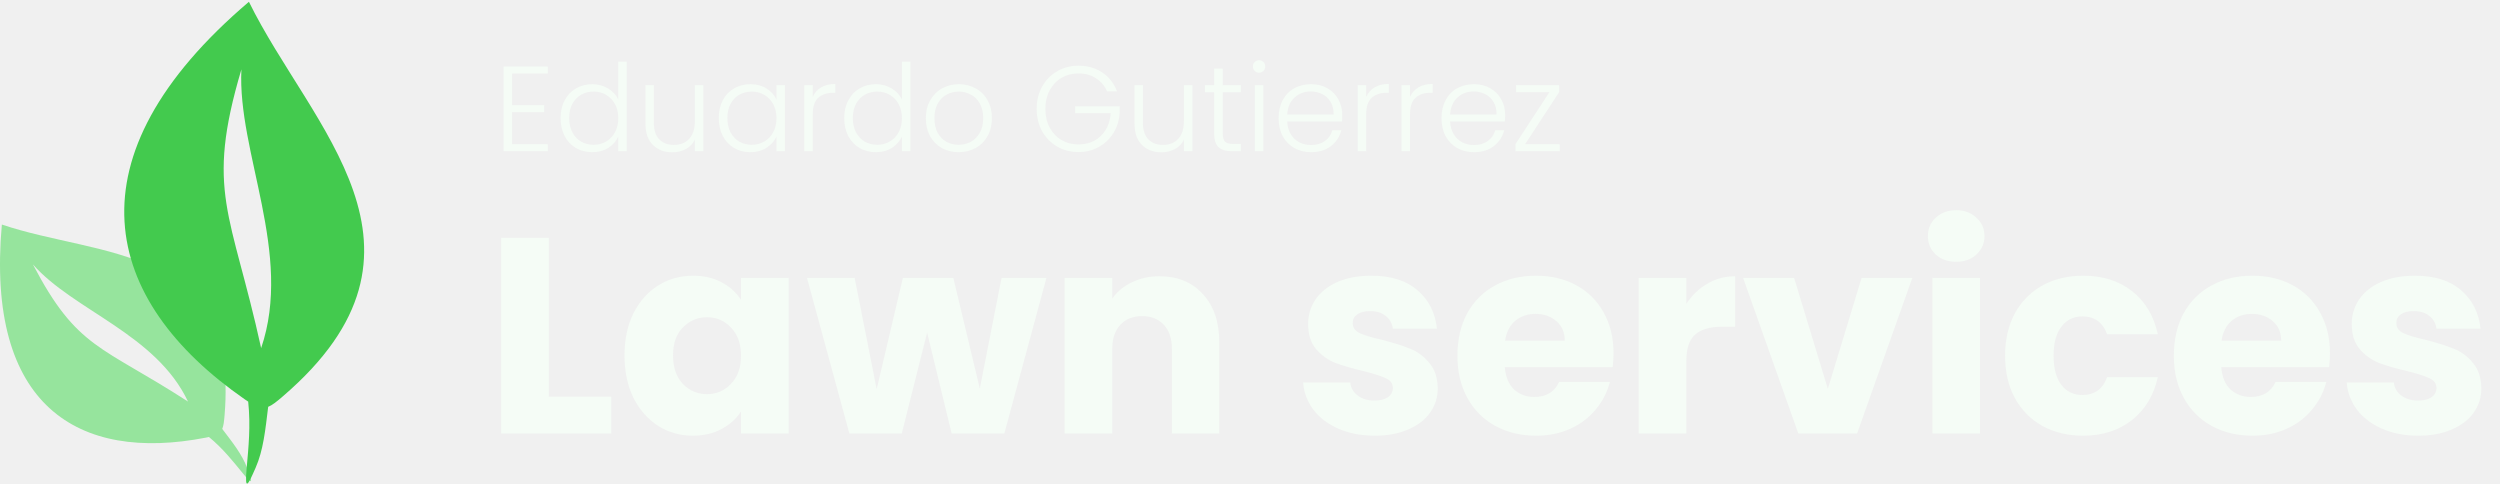
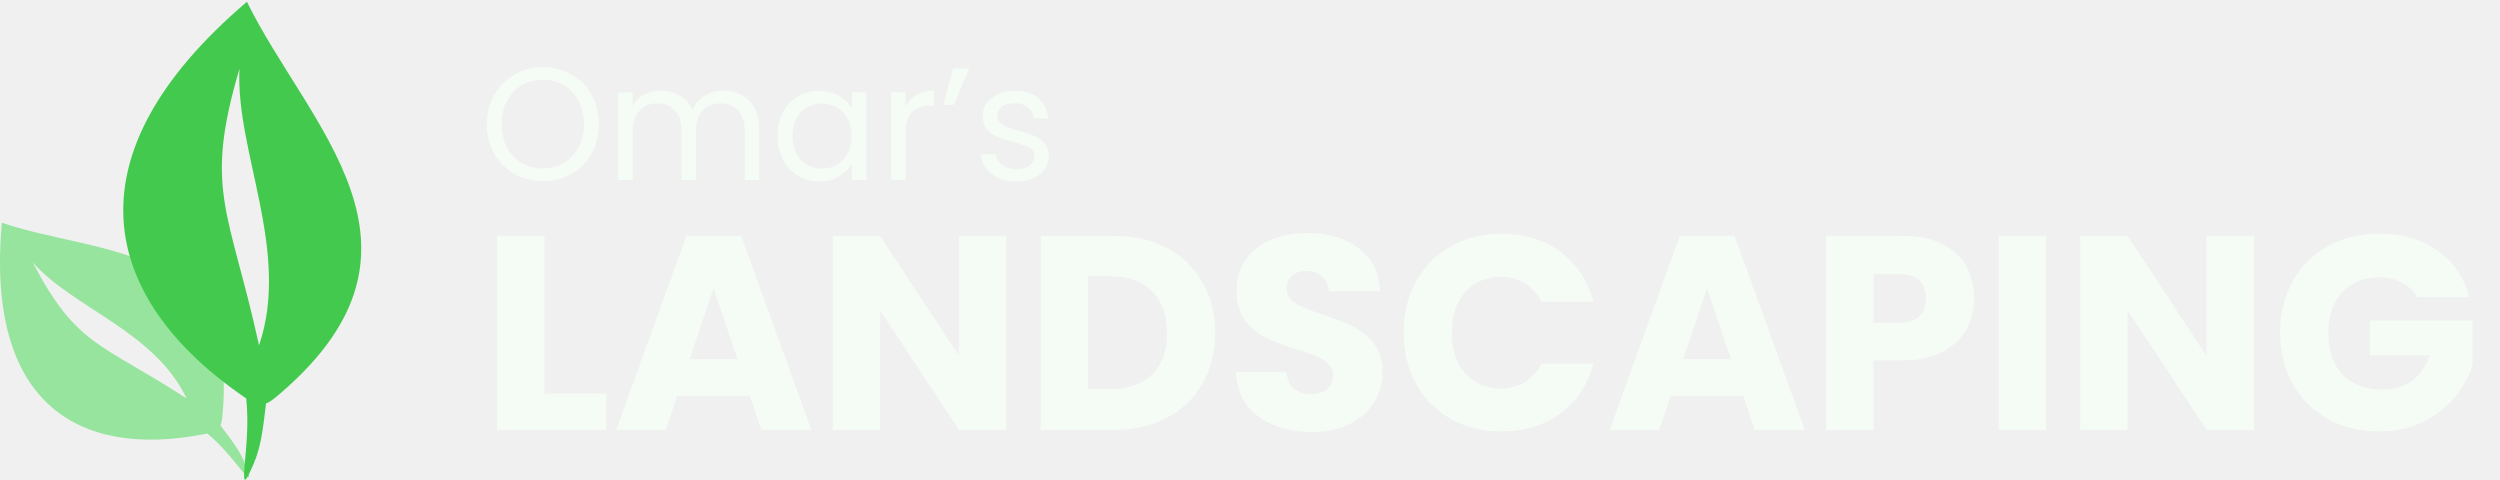
- <svg xmlns="http://www.w3.org/2000/svg" width="248" height="48" viewBox="0 0 248 48" fill="none">
-   <g clip-path="url(#clip0_412_271)">
-     <path fill-rule="evenodd" clip-rule="evenodd" d="M22.044 42.547C23.106 43.939 24.022 45.095 24.519 46.425C25.002 47.721 25.199 48.312 24.101 46.969C23.078 45.718 22.124 44.502 20.726 43.348C20.627 43.371 20.523 43.392 20.411 43.415C7.774 45.876 -1.431 40.299 0.184 22.274C9.92 25.58 23.706 24.238 22.278 41.177C22.227 41.807 22.179 42.238 22.044 42.547ZM18.652 39.837C15.476 33.125 7.316 30.823 3.267 26.233C7.662 34.641 10.059 34.271 18.652 39.837Z" fill="#96E49D" />
+ <svg xmlns="http://www.w3.org/2000/svg" width="250" height="48" viewBox="0 0 250 48" fill="none">
+   <g clip-path="url(#clip0_399_65)">
+     <path fill-rule="evenodd" clip-rule="evenodd" d="M22.044 42.547C23.106 43.939 24.022 45.095 24.519 46.425C25.002 47.721 25.199 48.312 24.101 46.969C23.078 45.718 22.124 44.502 20.726 43.348C20.627 43.371 20.523 43.392 20.411 43.415C7.774 45.876 -1.431 40.299 0.184 22.274C9.92 25.58 23.706 24.238 22.278 41.177C22.227 41.807 22.179 42.238 22.044 42.547ZM18.652 39.837C15.476 33.125 7.316 30.823 3.267 26.233C7.662 34.641 10.059 34.27 18.652 39.837Z" fill="#96E49D" />
  </g>
-   <g clip-path="url(#clip1_412_271)">
-     <path fill-rule="evenodd" clip-rule="evenodd" d="M26.603 40.356C26.32 42.692 26.118 44.665 25.359 46.397C24.619 48.086 24.26 48.832 24.463 46.508C24.653 44.343 24.875 42.277 24.621 39.842C24.506 39.767 24.39 39.687 24.263 39.601C10.079 29.743 6.544 15.614 24.693 0.177C30.822 12.676 45.058 24.696 28.087 39.291C27.458 39.836 27.015 40.195 26.603 40.356ZM25.905 34.533C29.101 25.144 23.531 15.11 23.948 6.881C20.336 19.044 22.938 21.004 25.905 34.533Z" fill="#43CA4E" />
+   <g clip-path="url(#clip1_399_65)">
+     <path fill-rule="evenodd" clip-rule="evenodd" d="M26.603 40.356C26.32 42.692 26.118 44.665 25.359 46.397C24.619 48.086 24.26 48.832 24.463 46.508C24.653 44.343 24.875 42.277 24.621 39.842C24.506 39.768 24.39 39.687 24.263 39.601C10.079 29.743 6.544 15.614 24.693 0.177C30.822 12.676 45.058 24.696 28.087 39.291C27.458 39.836 27.015 40.195 26.603 40.356ZM25.905 34.533C29.101 25.144 23.531 15.11 23.948 6.881C20.336 19.044 22.938 21.004 25.905 34.533Z" fill="#43CA4E" />
  </g>
-   <path d="M50.8 7.296V10.428H53.98V11.124H50.8V14.304H54.34V15H49.96V6.6H54.34V7.296H50.8ZM55.611 11.712C55.611 11.04 55.747 10.452 56.019 9.948C56.291 9.436 56.663 9.044 57.135 8.772C57.615 8.492 58.155 8.352 58.755 8.352C59.331 8.352 59.851 8.492 60.315 8.772C60.779 9.052 61.119 9.416 61.335 9.864V6.12H62.175V15H61.335V13.536C61.135 13.992 60.807 14.368 60.351 14.664C59.895 14.952 59.359 15.096 58.743 15.096C58.143 15.096 57.603 14.956 57.123 14.676C56.651 14.396 56.279 14 56.007 13.488C55.743 12.976 55.611 12.384 55.611 11.712ZM61.335 11.724C61.335 11.196 61.227 10.732 61.011 10.332C60.795 9.932 60.499 9.624 60.123 9.408C59.755 9.192 59.347 9.084 58.899 9.084C58.435 9.084 58.019 9.188 57.651 9.396C57.283 9.604 56.991 9.908 56.775 10.308C56.567 10.7 56.463 11.168 56.463 11.712C56.463 12.248 56.567 12.72 56.775 13.128C56.991 13.528 57.283 13.836 57.651 14.052C58.019 14.26 58.435 14.364 58.899 14.364C59.347 14.364 59.755 14.256 60.123 14.04C60.499 13.824 60.795 13.516 61.011 13.116C61.227 12.716 61.335 12.252 61.335 11.724ZM69.769 8.448V15H68.929V13.848C68.737 14.256 68.441 14.568 68.041 14.784C67.641 15 67.193 15.108 66.697 15.108C65.913 15.108 65.273 14.868 64.777 14.388C64.281 13.9 64.033 13.196 64.033 12.276V8.448H64.861V12.18C64.861 12.892 65.037 13.436 65.389 13.812C65.749 14.188 66.237 14.376 66.853 14.376C67.485 14.376 67.989 14.176 68.365 13.776C68.741 13.376 68.929 12.788 68.929 12.012V8.448H69.769ZM71.303 11.712C71.303 11.04 71.435 10.452 71.699 9.948C71.971 9.436 72.343 9.044 72.815 8.772C73.295 8.492 73.835 8.352 74.435 8.352C75.059 8.352 75.595 8.496 76.043 8.784C76.499 9.072 76.827 9.44 77.027 9.888V8.448H77.867V15H77.027V13.548C76.819 13.996 76.487 14.368 76.031 14.664C75.583 14.952 75.047 15.096 74.423 15.096C73.831 15.096 73.295 14.956 72.815 14.676C72.343 14.396 71.971 14 71.699 13.488C71.435 12.976 71.303 12.384 71.303 11.712ZM77.027 11.724C77.027 11.196 76.919 10.732 76.703 10.332C76.487 9.932 76.191 9.624 75.815 9.408C75.447 9.192 75.039 9.084 74.591 9.084C74.127 9.084 73.711 9.188 73.343 9.396C72.975 9.604 72.683 9.908 72.467 10.308C72.259 10.7 72.155 11.168 72.155 11.712C72.155 12.248 72.259 12.72 72.467 13.128C72.683 13.528 72.975 13.836 73.343 14.052C73.711 14.26 74.127 14.364 74.591 14.364C75.039 14.364 75.447 14.256 75.815 14.04C76.191 13.824 76.487 13.516 76.703 13.116C76.919 12.716 77.027 12.252 77.027 11.724ZM80.624 9.612C80.808 9.204 81.088 8.888 81.464 8.664C81.848 8.44 82.316 8.328 82.868 8.328V9.204H82.64C82.032 9.204 81.544 9.368 81.176 9.696C80.808 10.024 80.624 10.572 80.624 11.34V15H79.784V8.448H80.624V9.612ZM83.748 11.712C83.748 11.04 83.884 10.452 84.156 9.948C84.428 9.436 84.8 9.044 85.272 8.772C85.752 8.492 86.292 8.352 86.892 8.352C87.468 8.352 87.988 8.492 88.452 8.772C88.916 9.052 89.256 9.416 89.472 9.864V6.12H90.312V15H89.472V13.536C89.272 13.992 88.944 14.368 88.488 14.664C88.032 14.952 87.496 15.096 86.88 15.096C86.28 15.096 85.74 14.956 85.26 14.676C84.788 14.396 84.416 14 84.144 13.488C83.88 12.976 83.748 12.384 83.748 11.712ZM89.472 11.724C89.472 11.196 89.364 10.732 89.148 10.332C88.932 9.932 88.636 9.624 88.26 9.408C87.892 9.192 87.484 9.084 87.036 9.084C86.572 9.084 86.156 9.188 85.788 9.396C85.42 9.604 85.128 9.908 84.912 10.308C84.704 10.7 84.6 11.168 84.6 11.712C84.6 12.248 84.704 12.72 84.912 13.128C85.128 13.528 85.42 13.836 85.788 14.052C86.156 14.26 86.572 14.364 87.036 14.364C87.484 14.364 87.892 14.256 88.26 14.04C88.636 13.824 88.932 13.516 89.148 13.116C89.364 12.716 89.472 12.252 89.472 11.724ZM95.097 15.096C94.481 15.096 93.925 14.96 93.43 14.688C92.942 14.408 92.553 14.016 92.266 13.512C91.986 13 91.846 12.404 91.846 11.724C91.846 11.044 91.99 10.452 92.278 9.948C92.566 9.436 92.957 9.044 93.454 8.772C93.95 8.492 94.505 8.352 95.121 8.352C95.737 8.352 96.293 8.492 96.79 8.772C97.293 9.044 97.686 9.436 97.966 9.948C98.254 10.452 98.397 11.044 98.397 11.724C98.397 12.396 98.254 12.988 97.966 13.5C97.677 14.012 97.281 14.408 96.778 14.688C96.273 14.96 95.713 15.096 95.097 15.096ZM95.097 14.364C95.529 14.364 95.93 14.268 96.297 14.076C96.665 13.876 96.962 13.58 97.186 13.188C97.418 12.788 97.534 12.3 97.534 11.724C97.534 11.148 97.421 10.664 97.198 10.272C96.974 9.872 96.677 9.576 96.309 9.384C95.942 9.184 95.541 9.084 95.109 9.084C94.677 9.084 94.278 9.184 93.909 9.384C93.541 9.576 93.246 9.872 93.022 10.272C92.805 10.664 92.698 11.148 92.698 11.724C92.698 12.3 92.805 12.788 93.022 13.188C93.246 13.58 93.537 13.876 93.897 14.076C94.266 14.268 94.665 14.364 95.097 14.364ZM109.822 9.06C109.582 8.508 109.214 8.076 108.718 7.764C108.23 7.444 107.654 7.284 106.99 7.284C106.366 7.284 105.806 7.428 105.31 7.716C104.814 8.004 104.422 8.416 104.134 8.952C103.846 9.48 103.702 10.096 103.702 10.8C103.702 11.504 103.846 12.124 104.134 12.66C104.422 13.196 104.814 13.608 105.31 13.896C105.806 14.184 106.366 14.328 106.99 14.328C107.574 14.328 108.098 14.204 108.562 13.956C109.034 13.7 109.41 13.34 109.69 12.876C109.978 12.404 110.142 11.856 110.182 11.232H106.654V10.548H111.07V11.16C111.03 11.896 110.83 12.564 110.47 13.164C110.11 13.756 109.626 14.224 109.018 14.568C108.418 14.912 107.742 15.084 106.99 15.084C106.214 15.084 105.51 14.904 104.878 14.544C104.246 14.176 103.746 13.668 103.378 13.02C103.018 12.364 102.838 11.624 102.838 10.8C102.838 9.976 103.018 9.24 103.378 8.592C103.746 7.936 104.246 7.428 104.878 7.068C105.51 6.7 106.214 6.516 106.99 6.516C107.886 6.516 108.67 6.74 109.342 7.188C110.014 7.636 110.502 8.26 110.806 9.06H109.822ZM118.284 8.448V15H117.444V13.848C117.252 14.256 116.956 14.568 116.556 14.784C116.156 15 115.708 15.108 115.212 15.108C114.428 15.108 113.788 14.868 113.292 14.388C112.796 13.9 112.548 13.196 112.548 12.276V8.448H113.376V12.18C113.376 12.892 113.552 13.436 113.904 13.812C114.264 14.188 114.752 14.376 115.368 14.376C116 14.376 116.504 14.176 116.88 13.776C117.256 13.376 117.444 12.788 117.444 12.012V8.448H118.284ZM121.294 9.156V13.224C121.294 13.624 121.37 13.9 121.522 14.052C121.674 14.204 121.942 14.28 122.326 14.28H123.094V15H122.194C121.602 15 121.162 14.864 120.874 14.592C120.586 14.312 120.442 13.856 120.442 13.224V9.156H119.53V8.448H120.442V6.804H121.294V8.448H123.094V9.156H121.294ZM124.9 7.212C124.732 7.212 124.588 7.152 124.468 7.032C124.348 6.912 124.288 6.764 124.288 6.588C124.288 6.412 124.348 6.268 124.468 6.156C124.588 6.036 124.732 5.976 124.9 5.976C125.068 5.976 125.212 6.036 125.332 6.156C125.452 6.268 125.512 6.412 125.512 6.588C125.512 6.764 125.452 6.912 125.332 7.032C125.212 7.152 125.068 7.212 124.9 7.212ZM125.32 8.448V15H124.48V8.448H125.32ZM133.15 11.388C133.15 11.676 133.142 11.896 133.126 12.048H127.69C127.714 12.544 127.834 12.968 128.05 13.32C128.266 13.672 128.55 13.94 128.902 14.124C129.254 14.3 129.638 14.388 130.054 14.388C130.598 14.388 131.054 14.256 131.422 13.992C131.798 13.728 132.046 13.372 132.166 12.924H133.054C132.894 13.564 132.55 14.088 132.022 14.496C131.502 14.896 130.846 15.096 130.054 15.096C129.438 15.096 128.886 14.96 128.398 14.688C127.91 14.408 127.526 14.016 127.246 13.512C126.974 13 126.838 12.404 126.838 11.724C126.838 11.044 126.974 10.448 127.246 9.936C127.518 9.424 127.898 9.032 128.386 8.76C128.874 8.488 129.43 8.352 130.054 8.352C130.678 8.352 131.222 8.488 131.686 8.76C132.158 9.032 132.518 9.4 132.766 9.864C133.022 10.32 133.15 10.828 133.15 11.388ZM132.298 11.364C132.306 10.876 132.206 10.46 131.998 10.116C131.798 9.772 131.522 9.512 131.17 9.336C130.818 9.16 130.434 9.072 130.018 9.072C129.394 9.072 128.862 9.272 128.422 9.672C127.982 10.072 127.738 10.636 127.69 11.364H132.298ZM135.527 9.612C135.711 9.204 135.991 8.888 136.367 8.664C136.751 8.44 137.219 8.328 137.771 8.328V9.204H137.543C136.935 9.204 136.447 9.368 136.079 9.696C135.711 10.024 135.527 10.572 135.527 11.34V15H134.687V8.448H135.527V9.612ZM139.874 9.612C140.058 9.204 140.338 8.888 140.714 8.664C141.098 8.44 141.566 8.328 142.118 8.328V9.204H141.89C141.282 9.204 140.794 9.368 140.426 9.696C140.058 10.024 139.874 10.572 139.874 11.34V15H139.034V8.448H139.874V9.612ZM149.31 11.388C149.31 11.676 149.302 11.896 149.286 12.048H143.85C143.874 12.544 143.994 12.968 144.21 13.32C144.426 13.672 144.71 13.94 145.062 14.124C145.414 14.3 145.798 14.388 146.214 14.388C146.758 14.388 147.214 14.256 147.582 13.992C147.958 13.728 148.206 13.372 148.326 12.924H149.214C149.054 13.564 148.71 14.088 148.182 14.496C147.662 14.896 147.006 15.096 146.214 15.096C145.598 15.096 145.046 14.96 144.558 14.688C144.07 14.408 143.686 14.016 143.406 13.512C143.134 13 142.998 12.404 142.998 11.724C142.998 11.044 143.134 10.448 143.406 9.936C143.678 9.424 144.058 9.032 144.546 8.76C145.034 8.488 145.59 8.352 146.214 8.352C146.838 8.352 147.382 8.488 147.846 8.76C148.318 9.032 148.678 9.4 148.926 9.864C149.182 10.32 149.31 10.828 149.31 11.388ZM148.458 11.364C148.466 10.876 148.366 10.46 148.158 10.116C147.958 9.772 147.682 9.512 147.33 9.336C146.978 9.16 146.594 9.072 146.178 9.072C145.554 9.072 145.022 9.272 144.582 9.672C144.142 10.072 143.898 10.636 143.85 11.364H148.458ZM151.291 14.304H154.723V15H150.331V14.304L153.703 9.144H150.391V8.448H154.663V9.144L151.291 14.304Z" fill="#F5FCF6" />
-   <path d="M54.443 39.35H60.636V43H49.714V23.59H54.443V39.35ZM61.951 35.258C61.951 33.673 62.246 32.281 62.836 31.083C63.444 29.885 64.264 28.963 65.297 28.318C66.329 27.673 67.481 27.35 68.753 27.35C69.841 27.35 70.79 27.571 71.601 28.014C72.43 28.456 73.067 29.037 73.509 29.756V27.571H78.237V43H73.509V40.816C73.048 41.535 72.403 42.115 71.573 42.558C70.762 43 69.813 43.221 68.725 43.221C67.472 43.221 66.329 42.899 65.297 42.253C64.264 41.59 63.444 40.659 62.836 39.461C62.246 38.244 61.951 36.843 61.951 35.258ZM73.509 35.286C73.509 34.106 73.177 33.175 72.513 32.493C71.868 31.811 71.076 31.47 70.136 31.47C69.195 31.47 68.394 31.811 67.73 32.493C67.085 33.157 66.762 34.078 66.762 35.258C66.762 36.438 67.085 37.378 67.73 38.078C68.394 38.76 69.195 39.101 70.136 39.101C71.076 39.101 71.868 38.76 72.513 38.078C73.177 37.396 73.509 36.465 73.509 35.286ZM103.805 27.571L99.63 43H94.404L91.971 32.991L89.455 43H84.257L80.054 27.571H84.782L86.966 38.604L89.566 27.571H94.57L97.197 38.548L99.354 27.571H103.805ZM115.009 27.405C116.816 27.405 118.254 27.995 119.323 29.175C120.41 30.336 120.954 31.94 120.954 33.986V43H116.254V34.622C116.254 33.59 115.986 32.788 115.452 32.217C114.917 31.645 114.198 31.359 113.295 31.359C112.392 31.359 111.673 31.645 111.138 32.217C110.604 32.788 110.336 33.59 110.336 34.622V43H105.608V27.571H110.336V29.617C110.816 28.935 111.461 28.401 112.272 28.014C113.083 27.608 113.996 27.405 115.009 27.405ZM136.376 43.221C135.03 43.221 133.832 42.991 132.781 42.53C131.73 42.069 130.901 41.442 130.293 40.65C129.684 39.839 129.343 38.935 129.27 37.94H133.942C133.998 38.475 134.247 38.908 134.689 39.24C135.131 39.571 135.675 39.737 136.32 39.737C136.91 39.737 137.362 39.627 137.675 39.406C138.007 39.166 138.173 38.862 138.173 38.493C138.173 38.051 137.942 37.728 137.482 37.525C137.021 37.304 136.274 37.065 135.242 36.806C134.136 36.548 133.214 36.281 132.477 36.005C131.74 35.71 131.104 35.258 130.569 34.65C130.035 34.023 129.767 33.184 129.767 32.133C129.767 31.249 130.007 30.447 130.486 29.728C130.984 28.991 131.703 28.41 132.643 27.986C133.601 27.562 134.735 27.35 136.044 27.35C137.979 27.35 139.5 27.829 140.606 28.788C141.731 29.746 142.376 31.018 142.542 32.604H138.173C138.099 32.069 137.86 31.645 137.454 31.332C137.067 31.018 136.551 30.862 135.906 30.862C135.353 30.862 134.929 30.972 134.634 31.193C134.339 31.396 134.191 31.682 134.191 32.051C134.191 32.493 134.422 32.825 134.883 33.046C135.362 33.267 136.099 33.488 137.095 33.71C138.237 34.005 139.168 34.3 139.887 34.594C140.606 34.871 141.233 35.332 141.767 35.977C142.32 36.604 142.606 37.452 142.625 38.521C142.625 39.424 142.366 40.235 141.85 40.954C141.353 41.654 140.625 42.207 139.666 42.613C138.726 43.018 137.629 43.221 136.376 43.221ZM160.061 35.037C160.061 35.479 160.033 35.94 159.978 36.419H149.278C149.351 37.378 149.656 38.115 150.19 38.631C150.743 39.129 151.416 39.378 152.209 39.378C153.388 39.378 154.209 38.88 154.669 37.885H159.702C159.444 38.899 158.974 39.811 158.292 40.622C157.628 41.433 156.789 42.069 155.775 42.53C154.762 42.991 153.628 43.221 152.374 43.221C150.863 43.221 149.517 42.899 148.338 42.253C147.158 41.608 146.236 40.687 145.573 39.488C144.909 38.29 144.577 36.889 144.577 35.286C144.577 33.682 144.9 32.281 145.545 31.083C146.208 29.885 147.13 28.963 148.31 28.318C149.49 27.673 150.844 27.35 152.374 27.35C153.868 27.35 155.195 27.663 156.356 28.29C157.517 28.917 158.421 29.811 159.066 30.972C159.729 32.133 160.061 33.488 160.061 35.037ZM155.222 33.793C155.222 32.981 154.946 32.336 154.393 31.857C153.84 31.378 153.149 31.138 152.319 31.138C151.526 31.138 150.854 31.369 150.301 31.829C149.766 32.29 149.434 32.945 149.305 33.793H155.222ZM167.284 30.143C167.837 29.295 168.528 28.631 169.357 28.152C170.187 27.654 171.109 27.405 172.122 27.405V32.41H170.823C169.643 32.41 168.758 32.668 168.168 33.184C167.579 33.682 167.284 34.567 167.284 35.839V43H162.555V27.571H167.284V30.143ZM181.322 38.576L184.668 27.571H189.7L184.226 43H178.392L172.917 27.571H177.977L181.322 38.576ZM194.068 25.968C193.239 25.968 192.557 25.728 192.022 25.249C191.506 24.751 191.248 24.143 191.248 23.424C191.248 22.686 191.506 22.078 192.022 21.599C192.557 21.101 193.239 20.852 194.068 20.852C194.88 20.852 195.543 21.101 196.059 21.599C196.594 22.078 196.861 22.686 196.861 23.424C196.861 24.143 196.594 24.751 196.059 25.249C195.543 25.728 194.88 25.968 194.068 25.968ZM196.419 27.571V43H191.691V27.571H196.419ZM198.905 35.286C198.905 33.682 199.228 32.281 199.873 31.083C200.536 29.885 201.449 28.963 202.61 28.318C203.79 27.673 205.136 27.35 206.647 27.35C208.583 27.35 210.195 27.857 211.486 28.871C212.795 29.885 213.652 31.313 214.057 33.157H209.025C208.601 31.977 207.781 31.387 206.564 31.387C205.698 31.387 205.006 31.728 204.49 32.41C203.974 33.074 203.716 34.032 203.716 35.286C203.716 36.539 203.974 37.507 204.49 38.189C205.006 38.852 205.698 39.184 206.564 39.184C207.781 39.184 208.601 38.594 209.025 37.415H214.057C213.652 39.221 212.795 40.641 211.486 41.673C210.177 42.705 208.564 43.221 206.647 43.221C205.136 43.221 203.79 42.899 202.61 42.253C201.449 41.608 200.536 40.687 199.873 39.488C199.228 38.29 198.905 36.889 198.905 35.286ZM231.13 35.037C231.13 35.479 231.103 35.94 231.047 36.419H220.347C220.421 37.378 220.725 38.115 221.259 38.631C221.812 39.129 222.485 39.378 223.278 39.378C224.457 39.378 225.278 38.88 225.739 37.885H230.771C230.513 38.899 230.043 39.811 229.361 40.622C228.697 41.433 227.858 42.069 226.845 42.53C225.831 42.991 224.697 43.221 223.444 43.221C221.932 43.221 220.586 42.899 219.407 42.253C218.227 41.608 217.305 40.687 216.642 39.488C215.978 38.29 215.646 36.889 215.646 35.286C215.646 33.682 215.969 32.281 216.614 31.083C217.278 29.885 218.199 28.963 219.379 28.318C220.559 27.673 221.914 27.35 223.444 27.35C224.937 27.35 226.264 27.663 227.425 28.29C228.586 28.917 229.49 29.811 230.135 30.972C230.798 32.133 231.13 33.488 231.13 35.037ZM226.292 33.793C226.292 32.981 226.015 32.336 225.462 31.857C224.909 31.378 224.218 31.138 223.388 31.138C222.596 31.138 221.923 31.369 221.37 31.829C220.835 32.29 220.503 32.945 220.374 33.793H226.292ZM239.901 43.221C238.556 43.221 237.357 42.991 236.307 42.53C235.256 42.069 234.426 41.442 233.818 40.65C233.21 39.839 232.869 38.935 232.795 37.94H237.468C237.523 38.475 237.772 38.908 238.215 39.24C238.657 39.571 239.201 39.737 239.846 39.737C240.436 39.737 240.887 39.627 241.201 39.406C241.533 39.166 241.698 38.862 241.698 38.493C241.698 38.051 241.468 37.728 241.007 37.525C240.546 37.304 239.8 37.065 238.768 36.806C237.662 36.548 236.74 36.281 236.003 36.005C235.265 35.71 234.629 35.258 234.095 34.65C233.56 34.023 233.293 33.184 233.293 32.133C233.293 31.249 233.532 30.447 234.012 29.728C234.509 28.991 235.228 28.41 236.168 27.986C237.127 27.562 238.261 27.35 239.569 27.35C241.505 27.35 243.026 27.829 244.132 28.788C245.256 29.746 245.901 31.018 246.067 32.604H241.698C241.625 32.069 241.385 31.645 240.98 31.332C240.592 31.018 240.076 30.862 239.431 30.862C238.878 30.862 238.454 30.972 238.159 31.193C237.864 31.396 237.717 31.682 237.717 32.051C237.717 32.493 237.947 32.825 238.408 33.046C238.887 33.267 239.625 33.488 240.62 33.71C241.763 34.005 242.694 34.3 243.413 34.594C244.132 34.871 244.758 35.332 245.293 35.977C245.846 36.604 246.132 37.452 246.15 38.521C246.15 39.424 245.892 40.235 245.376 40.954C244.878 41.654 244.15 42.207 243.192 42.613C242.251 43.018 241.155 43.221 239.901 43.221Z" fill="#F5FCF6" />
+   <path d="M54.288 18.112C53.253 18.112 52.309 17.872 51.456 17.392C50.603 16.901 49.925 16.224 49.424 15.36C48.933 14.485 48.688 13.504 48.688 12.416C48.688 11.328 48.933 10.352 49.424 9.488C49.925 8.613 50.603 7.936 51.456 7.456C52.309 6.965 53.253 6.72 54.288 6.72C55.333 6.72 56.283 6.965 57.136 7.456C57.989 7.936 58.661 8.608 59.152 9.472C59.643 10.336 59.888 11.317 59.888 12.416C59.888 13.515 59.643 14.496 59.152 15.36C58.661 16.224 57.989 16.901 57.136 17.392C56.283 17.872 55.333 18.112 54.288 18.112ZM54.288 16.848C55.067 16.848 55.765 16.667 56.384 16.304C57.013 15.941 57.504 15.424 57.856 14.752C58.219 14.08 58.4 13.301 58.4 12.416C58.4 11.52 58.219 10.741 57.856 10.08C57.504 9.408 57.019 8.891 56.4 8.528C55.781 8.165 55.077 7.984 54.288 7.984C53.499 7.984 52.795 8.165 52.176 8.528C51.557 8.891 51.067 9.408 50.704 10.08C50.352 10.741 50.176 11.52 50.176 12.416C50.176 13.301 50.352 14.08 50.704 14.752C51.067 15.424 51.557 15.941 52.176 16.304C52.805 16.667 53.509 16.848 54.288 16.848ZM72.354 9.072C73.037 9.072 73.645 9.216 74.178 9.504C74.712 9.781 75.133 10.203 75.442 10.768C75.751 11.333 75.906 12.021 75.906 12.832V18H74.466V13.04C74.466 12.165 74.248 11.499 73.81 11.04C73.383 10.571 72.802 10.336 72.066 10.336C71.309 10.336 70.706 10.581 70.258 11.072C69.81 11.552 69.586 12.251 69.586 13.168V18H68.146V13.04C68.146 12.165 67.927 11.499 67.49 11.04C67.064 10.571 66.482 10.336 65.746 10.336C64.989 10.336 64.386 10.581 63.938 11.072C63.49 11.552 63.266 12.251 63.266 13.168V18H61.81V9.232H63.266V10.496C63.554 10.037 63.938 9.685 64.418 9.44C64.909 9.195 65.448 9.072 66.034 9.072C66.77 9.072 67.421 9.237 67.986 9.568C68.552 9.899 68.973 10.384 69.25 11.024C69.496 10.405 69.901 9.925 70.466 9.584C71.031 9.243 71.661 9.072 72.354 9.072ZM77.751 13.584C77.751 12.688 77.932 11.904 78.294 11.232C78.657 10.549 79.153 10.021 79.782 9.648C80.422 9.275 81.132 9.088 81.91 9.088C82.678 9.088 83.345 9.253 83.91 9.584C84.476 9.915 84.897 10.331 85.174 10.832V9.232H86.647V18H85.174V16.368C84.886 16.88 84.454 17.307 83.879 17.648C83.313 17.979 82.652 18.144 81.894 18.144C81.116 18.144 80.412 17.952 79.782 17.568C79.153 17.184 78.657 16.645 78.294 15.952C77.932 15.259 77.751 14.469 77.751 13.584ZM85.174 13.6C85.174 12.939 85.041 12.363 84.775 11.872C84.508 11.381 84.145 11.008 83.686 10.752C83.239 10.485 82.743 10.352 82.198 10.352C81.654 10.352 81.159 10.48 80.71 10.736C80.263 10.992 79.905 11.365 79.638 11.856C79.372 12.347 79.239 12.923 79.239 13.584C79.239 14.256 79.372 14.843 79.638 15.344C79.905 15.835 80.263 16.213 80.71 16.48C81.159 16.736 81.654 16.864 82.198 16.864C82.743 16.864 83.239 16.736 83.686 16.48C84.145 16.213 84.508 15.835 84.775 15.344C85.041 14.843 85.174 14.261 85.174 13.6ZM90.563 10.656C90.819 10.155 91.182 9.765 91.651 9.488C92.131 9.211 92.712 9.072 93.395 9.072V10.576H93.011C91.379 10.576 90.563 11.461 90.563 13.232V18H89.107V9.232H90.563V10.656ZM95.3 6.848H96.916L95.38 10.48H94.356L95.3 6.848ZM101.68 18.144C101.008 18.144 100.405 18.032 99.872 17.808C99.338 17.573 98.917 17.253 98.608 16.848C98.298 16.432 98.128 15.957 98.096 15.424H99.6C99.642 15.861 99.845 16.219 100.208 16.496C100.581 16.773 101.066 16.912 101.664 16.912C102.218 16.912 102.656 16.789 102.976 16.544C103.296 16.299 103.456 15.989 103.456 15.616C103.456 15.232 103.285 14.949 102.944 14.768C102.602 14.576 102.074 14.389 101.36 14.208C100.709 14.037 100.176 13.867 99.76 13.696C99.354 13.515 99.002 13.253 98.704 12.912C98.416 12.56 98.272 12.101 98.272 11.536C98.272 11.088 98.405 10.677 98.672 10.304C98.938 9.931 99.317 9.637 99.808 9.424C100.298 9.2 100.858 9.088 101.488 9.088C102.458 9.088 103.242 9.333 103.84 9.824C104.437 10.315 104.757 10.987 104.8 11.84H103.344C103.312 11.381 103.125 11.013 102.784 10.736C102.453 10.459 102.005 10.32 101.44 10.32C100.917 10.32 100.501 10.432 100.192 10.656C99.882 10.88 99.728 11.173 99.728 11.536C99.728 11.824 99.818 12.064 100 12.256C100.192 12.437 100.426 12.587 100.704 12.704C100.992 12.811 101.386 12.933 101.888 13.072C102.517 13.243 103.029 13.413 103.424 13.584C103.818 13.744 104.154 13.989 104.432 14.32C104.72 14.651 104.869 15.083 104.88 15.616C104.88 16.096 104.746 16.528 104.48 16.912C104.213 17.296 103.834 17.6 103.344 17.824C102.864 18.037 102.309 18.144 101.68 18.144Z" fill="#F5FCF6" />
+   <path d="M54.443 39.35H60.636V43H49.714V23.59H54.443V39.35ZM74.974 39.571H67.73L66.569 43H61.619L68.642 23.59H74.117L81.14 43H76.136L74.974 39.571ZM73.758 35.922L71.352 28.816L68.974 35.922H73.758ZM100.642 43H95.914L88.006 31.027V43H83.278V23.59H88.006L95.914 35.617V23.59H100.642V43ZM111.341 23.59C113.387 23.59 115.175 23.995 116.705 24.806C118.235 25.617 119.415 26.76 120.244 28.235C121.092 29.691 121.516 31.378 121.516 33.295C121.516 35.194 121.092 36.88 120.244 38.355C119.415 39.83 118.226 40.972 116.678 41.783C115.148 42.594 113.369 43 111.341 43H104.069V23.59H111.341ZM111.037 38.908C112.825 38.908 114.217 38.419 115.212 37.442C116.208 36.465 116.705 35.083 116.705 33.295C116.705 31.507 116.208 30.115 115.212 29.12C114.217 28.124 112.825 27.627 111.037 27.627H108.797V38.908H111.037ZM131.182 43.194C129.762 43.194 128.491 42.963 127.366 42.502C126.242 42.041 125.338 41.359 124.656 40.456C123.993 39.553 123.643 38.465 123.606 37.194H128.638C128.712 37.912 128.961 38.465 129.385 38.852C129.808 39.221 130.361 39.406 131.044 39.406C131.744 39.406 132.297 39.249 132.703 38.935C133.108 38.604 133.311 38.152 133.311 37.581C133.311 37.101 133.145 36.705 132.813 36.392C132.5 36.078 132.103 35.82 131.624 35.617C131.163 35.415 130.5 35.184 129.633 34.926C128.38 34.539 127.357 34.152 126.564 33.765C125.772 33.378 125.09 32.806 124.518 32.051C123.947 31.295 123.661 30.309 123.661 29.092C123.661 27.286 124.315 25.875 125.624 24.862C126.933 23.829 128.638 23.313 130.739 23.313C132.878 23.313 134.601 23.829 135.91 24.862C137.219 25.875 137.919 27.295 138.011 29.12H132.896C132.859 28.493 132.629 28.005 132.205 27.654C131.781 27.286 131.237 27.101 130.573 27.101C130.002 27.101 129.541 27.258 129.191 27.571C128.841 27.866 128.666 28.299 128.666 28.871C128.666 29.498 128.961 29.986 129.55 30.336C130.14 30.686 131.062 31.064 132.315 31.47C133.569 31.894 134.583 32.299 135.357 32.687C136.15 33.074 136.832 33.636 137.403 34.373C137.974 35.111 138.26 36.06 138.26 37.221C138.26 38.327 137.974 39.332 137.403 40.235C136.85 41.138 136.039 41.857 134.97 42.392C133.901 42.926 132.638 43.194 131.182 43.194ZM140.368 33.267C140.368 31.35 140.783 29.645 141.612 28.152C142.442 26.64 143.594 25.47 145.069 24.64C146.562 23.793 148.248 23.369 150.129 23.369C152.433 23.369 154.405 23.977 156.046 25.193C157.686 26.41 158.783 28.069 159.336 30.17H154.138C153.751 29.359 153.198 28.742 152.479 28.318C151.778 27.894 150.976 27.682 150.073 27.682C148.617 27.682 147.437 28.189 146.534 29.203C145.631 30.216 145.179 31.571 145.179 33.267C145.179 34.963 145.631 36.318 146.534 37.332C147.437 38.346 148.617 38.852 150.073 38.852C150.976 38.852 151.778 38.641 152.479 38.217C153.198 37.793 153.751 37.175 154.138 36.364H159.336C158.783 38.465 157.686 40.124 156.046 41.341C154.405 42.539 152.433 43.138 150.129 43.138C148.248 43.138 146.562 42.724 145.069 41.894C143.594 41.046 142.442 39.876 141.612 38.382C140.783 36.889 140.368 35.184 140.368 33.267ZM174.314 39.571H167.07L165.909 43H160.96L167.983 23.59H173.457L180.48 43H175.476L174.314 39.571ZM173.098 35.922L170.692 28.816L168.314 35.922H173.098ZM197.411 29.839C197.411 30.963 197.153 31.995 196.636 32.935C196.12 33.857 195.328 34.604 194.259 35.175C193.189 35.746 191.862 36.032 190.277 36.032H187.346V43H182.618V23.59H190.277C191.825 23.59 193.134 23.857 194.203 24.392C195.272 24.926 196.074 25.663 196.609 26.604C197.143 27.544 197.411 28.622 197.411 29.839ZM189.918 32.272C190.821 32.272 191.494 32.06 191.936 31.636C192.378 31.212 192.6 30.613 192.6 29.839C192.6 29.064 192.378 28.465 191.936 28.041C191.494 27.617 190.821 27.405 189.918 27.405H187.346V32.272H189.918ZM204.6 23.59V43H199.872V23.59H204.6ZM225.391 43H220.663L212.755 31.027V43H208.027V23.59H212.755L220.663 35.617V23.59H225.391V43ZM241.703 29.728C241.353 29.083 240.846 28.594 240.182 28.262C239.537 27.912 238.772 27.737 237.887 27.737C236.357 27.737 235.132 28.244 234.21 29.258C233.288 30.253 232.828 31.59 232.828 33.267C232.828 35.055 233.307 36.456 234.265 37.47C235.242 38.465 236.579 38.963 238.275 38.963C239.436 38.963 240.413 38.668 241.205 38.078C242.017 37.488 242.606 36.641 242.975 35.535H236.975V32.051H247.261V36.447C246.911 37.627 246.311 38.724 245.464 39.737C244.634 40.751 243.574 41.571 242.284 42.198C240.993 42.825 239.537 43.138 237.915 43.138C235.998 43.138 234.284 42.724 232.772 41.894C231.279 41.046 230.109 39.876 229.261 38.382C228.431 36.889 228.016 35.184 228.016 33.267C228.016 31.35 228.431 29.645 229.261 28.152C230.109 26.64 231.279 25.47 232.772 24.64C234.265 23.793 235.97 23.369 237.887 23.369C240.21 23.369 242.164 23.931 243.749 25.055C245.353 26.18 246.413 27.737 246.929 29.728H241.703Z" fill="#F5FCF6" />
  <defs>
-     <clipPath id="clip0_412_271">
+     <clipPath id="clip0_399_65">
      <rect width="24.905" height="25.456" fill="white" transform="translate(0 22.2739)" />
    </clipPath>
-     <clipPath id="clip1_412_271">
+     <clipPath id="clip1_399_65">
      <rect width="33.576" height="33.576" fill="white" transform="matrix(0.699326 0.714803 -0.699326 0.714803 24.5195 0)" />
    </clipPath>
  </defs>
</svg>
